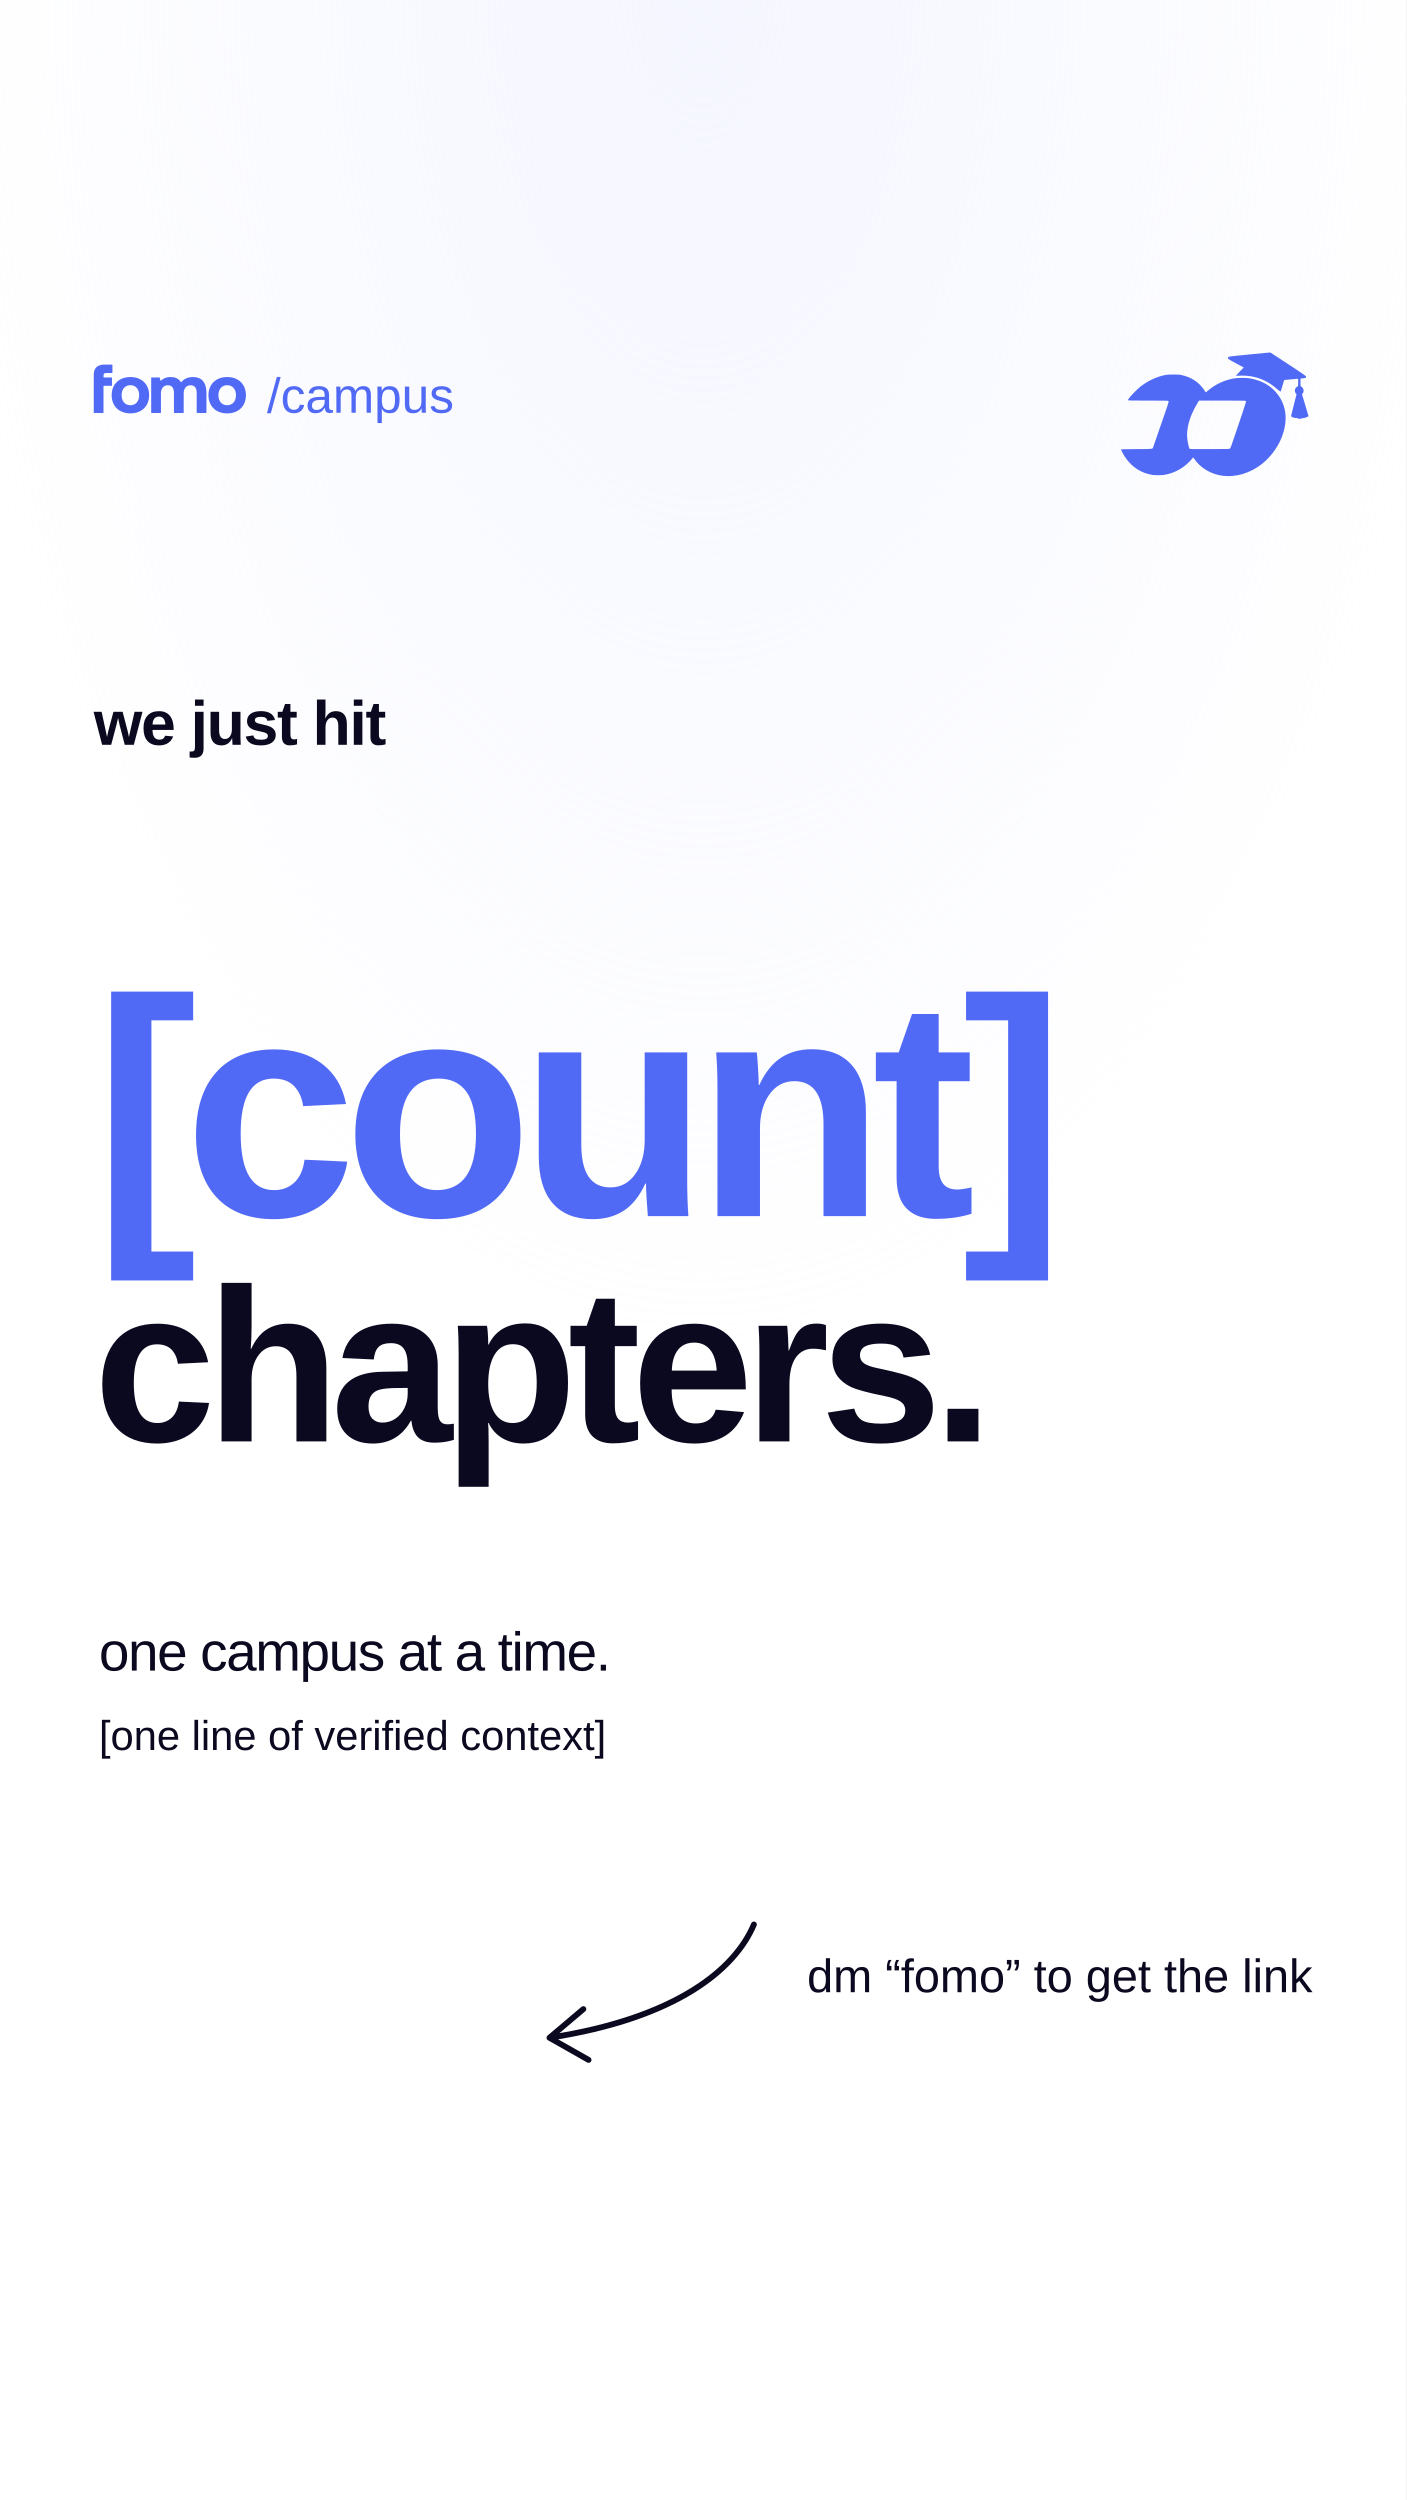
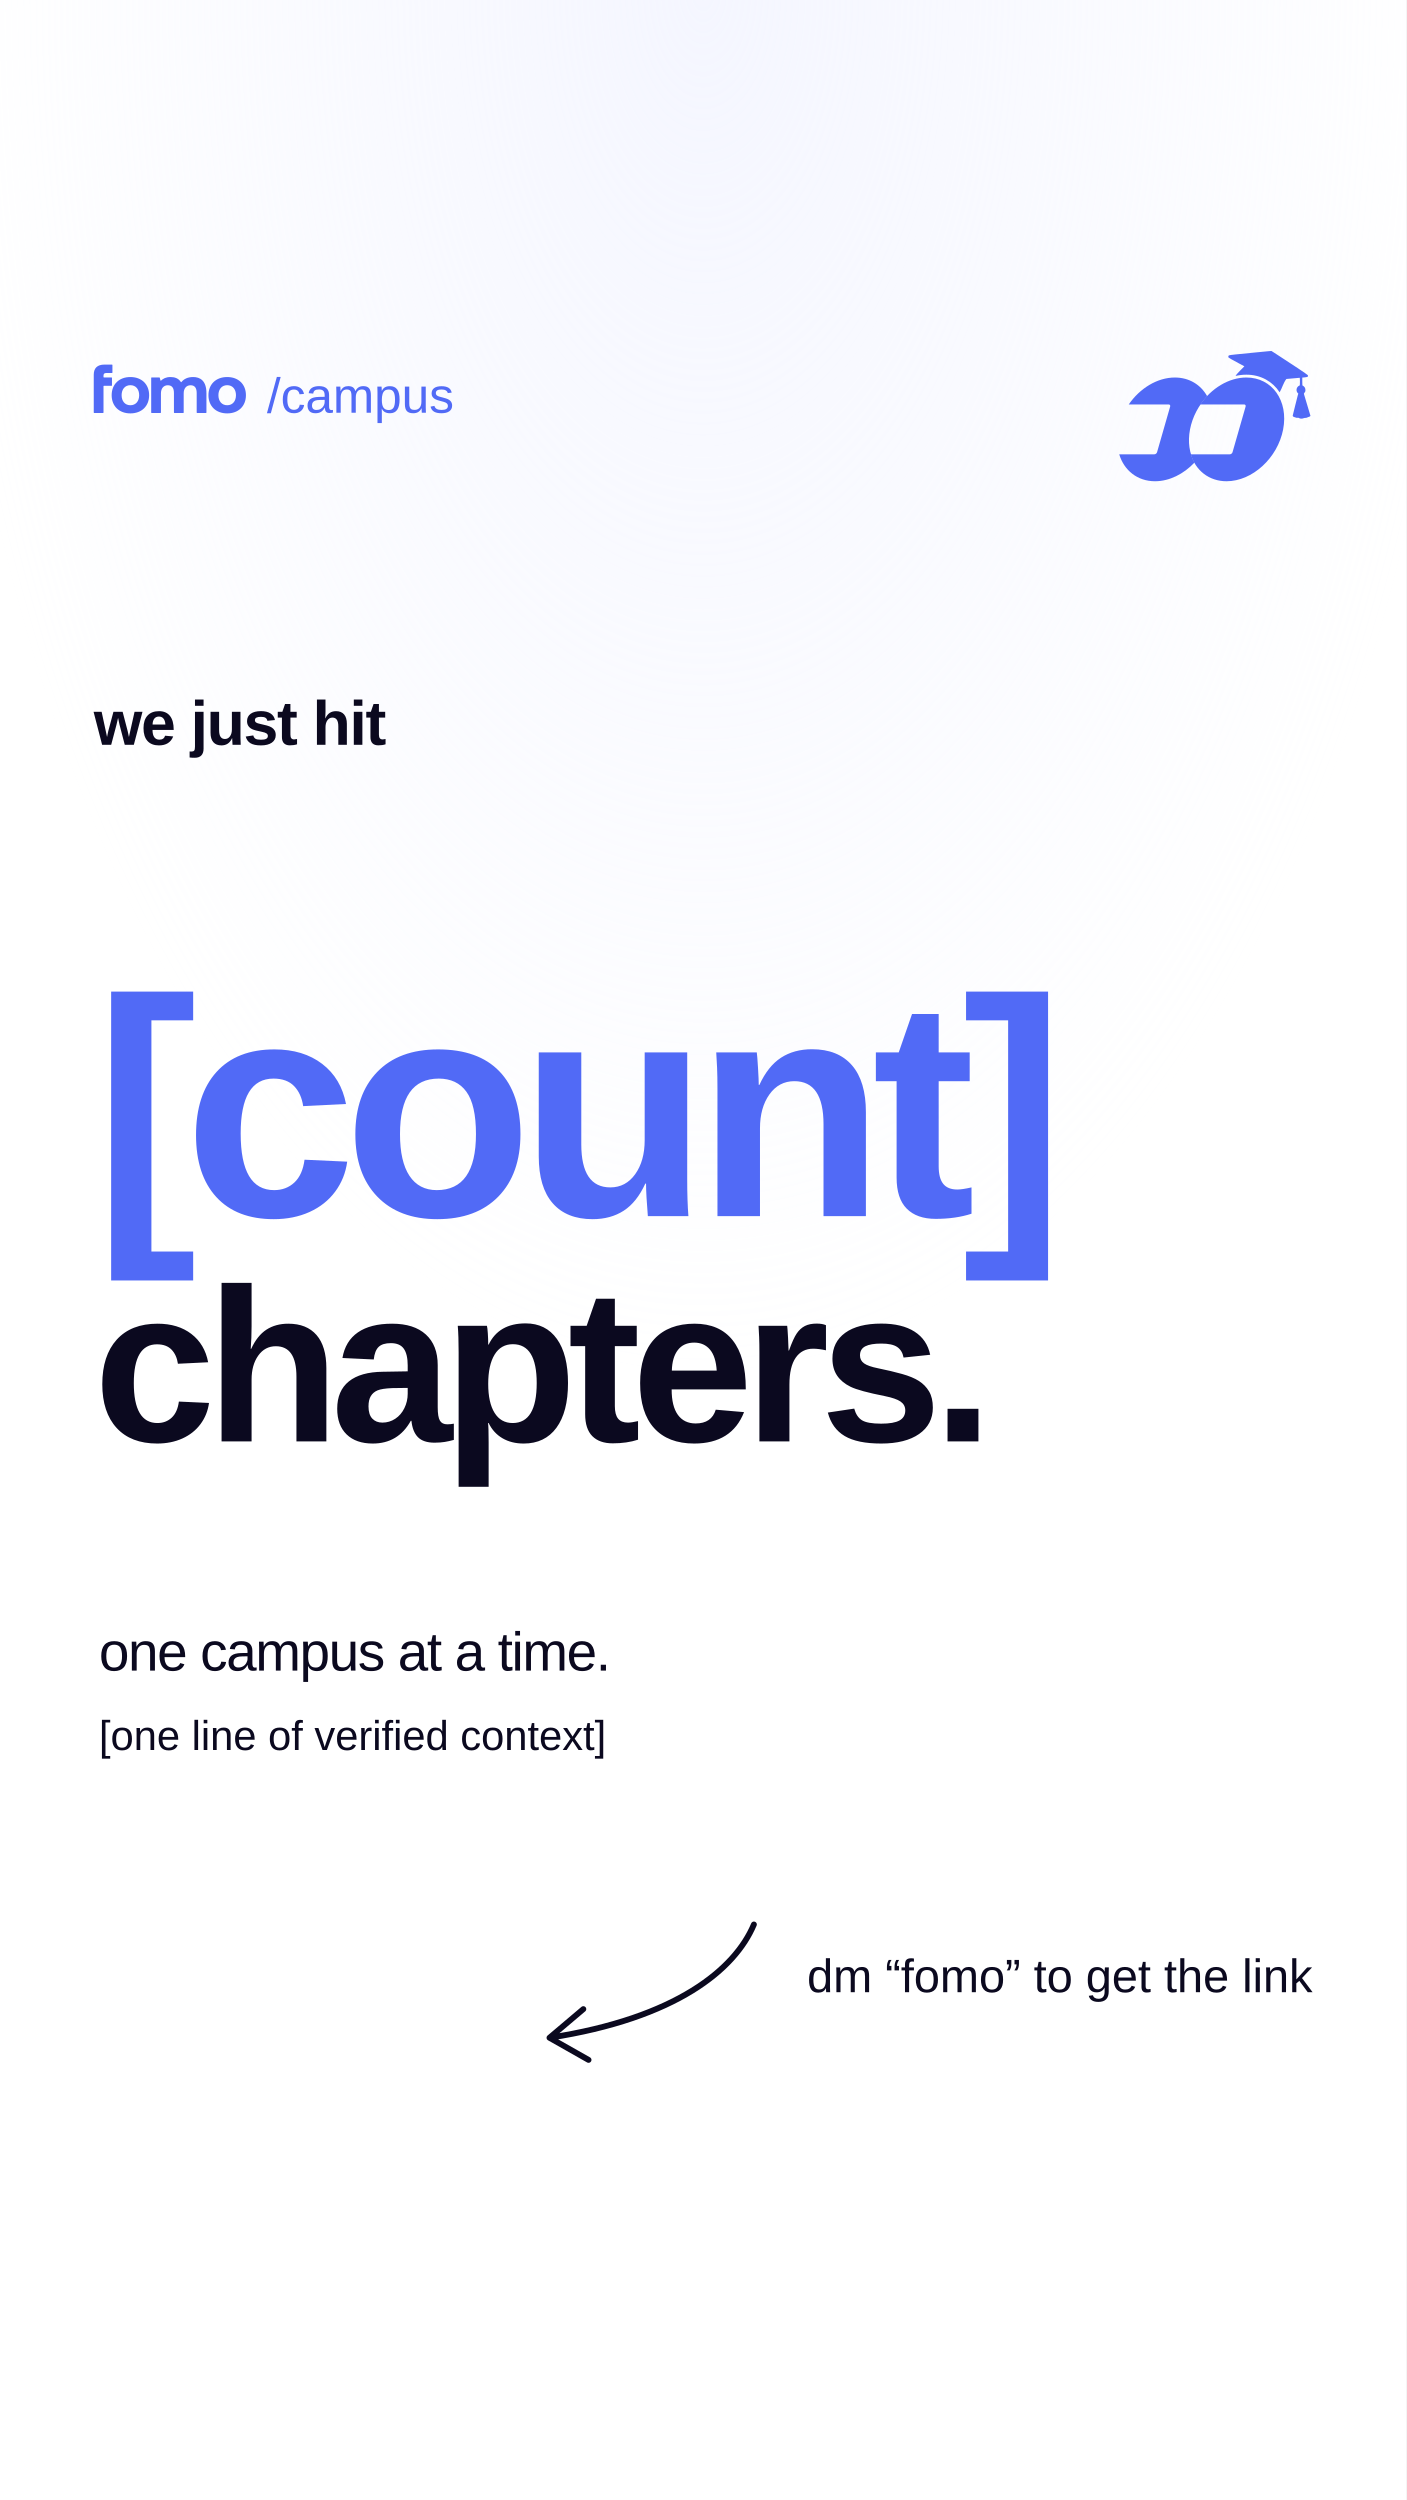
<svg xmlns="http://www.w3.org/2000/svg" xmlns:xlink="http://www.w3.org/1999/xlink" width="1080" height="1920" viewBox="0 0 1080 1920" role="img" aria-labelledby="title description">
  <defs>
    <style>text{font-family:Aeonik,Arial,sans-serif}</style>
-     <symbol id="fomo-campus-mark" viewBox="0 0 620 415">
-       <g fill="currentColor" fill-rule="evenodd" transform="translate(-240.190 -291.993) scale(0.815589)">
-         <path d="M704.000,851.489 C659.298,845.350 618.849,821.276 595.279,786.779 L590.531,779.831 L586.540,784.665 C558.138,819.063 520.232,841.118 477.500,848.109 C467.438,849.755 440.897,849.775 431.000,848.144 C390.066,841.399 356.287,820.720 330.727,786.759 C320.650,773.369 307.823,749.353 310.282,748.480 C310.952,748.242 338.147,747.924 370.715,747.774 C437.969,747.463 431.842,748.359 435.217,738.339 C436.299,735.128 440.265,723.725 444.030,713.000 C452.124,689.943 474.687,624.651 486.579,589.869 C491.210,576.322 495.000,564.542 495.000,563.691 C495.000,562.839 494.293,561.436 493.429,560.571 C492.027,559.170 483.541,559.000 415.051,559.000 C348.565,559.000 338.080,558.802 337.020,557.524 C336.010,556.307 336.975,554.517 342.549,547.274 C351.040,536.242 375.944,511.356 386.500,503.355 C415.124,481.659 446.747,466.787 479.000,459.852 C488.127,457.890 492.509,457.588 512.500,457.547 C533.032,457.505 536.614,457.749 545.881,459.824 C584.401,468.449 613.143,487.752 633.619,518.750 C636.617,523.288 639.264,527.000 639.501,527.000 C639.739,527.000 642.144,525.037 644.846,522.637 C674.311,496.467 711.276,478.895 750.500,472.411 C763.328,470.290 794.041,469.982 806.500,471.849 C856.836,479.392 895.899,501.942 921.968,538.507 C954.832,584.602 958.909,641.335 933.881,704.280 C919.198,741.207 891.383,778.611 859.500,804.302 C813.865,841.075 756.010,858.632 704.000,851.489 Z M733.852,745.500 C734.901,744.400 737.568,738.100 739.778,731.500 C741.988,724.900 748.839,704.875 755.003,687.000 C774.125,631.539 796.000,565.624 796.000,563.462 C796.000,562.328 795.460,560.860 794.800,560.200 C793.884,559.284 772.221,559.000 703.396,559.000 L613.193,559.000 L607.900,567.250 C600.996,578.011 590.163,598.929 584.528,612.379 C570.986,644.701 564.625,678.053 567.010,704.228 C568.643,722.141 573.768,744.378 576.815,746.768 C578.095,747.772 594.392,747.980 655.188,747.768 C730.463,747.505 731.982,747.461 733.852,745.500 Z M998.299,628.894 C996.539,628.385 994.824,627.524 994.489,626.982 C994.146,626.428 992.190,626.266 990.022,626.612 C987.410,627.030 985.121,626.708 982.929,625.615 C981.149,624.727 978.923,624.000 977.981,624.000 C975.197,624.000 970.787,619.991 971.523,618.130 C971.877,617.233 975.979,600.548 980.638,581.052 C985.297,561.556 989.956,543.106 990.991,540.052 L992.872,534.500 L990.500,532.000 C982.248,523.304 985.952,507.770 997.250,503.694 C998.807,503.132 999.000,501.464 999.000,488.531 C999.000,480.539 998.672,474.000 998.272,474.000 C995.946,474.000 949.957,478.091 947.317,478.533 C943.666,479.144 944.526,477.033 936.947,504.000 C934.088,514.175 931.444,522.838 931.072,523.252 C930.186,524.238 922.689,519.440 916.433,513.885 C885.904,486.771 853.740,470.988 815.991,464.599 C802.027,462.235 782.154,461.195 768.545,462.114 C761.969,462.559 756.404,462.737 756.178,462.511 C755.952,462.285 762.816,454.929 771.432,446.164 L787.096,430.229 L769.798,420.922 C739.352,404.542 727.553,397.893 726.782,396.682 C725.220,394.225 725.982,390.057 728.250,388.655 C729.634,387.800 738.967,386.442 752.500,385.127 C764.600,383.951 796.325,380.774 823.000,378.067 C849.675,375.360 875.775,372.844 881.000,372.477 L890.500,371.808 L909.000,383.723 C968.284,421.904 1027.749,461.663 1028.963,463.931 C1030.330,466.486 1029.516,469.662 1027.182,470.880 C1026.257,471.362 1021.562,472.077 1016.750,472.468 L1008.000,473.180 L1008.000,488.590 C1008.000,499.093 1008.349,504.000 1009.096,504.000 C1011.343,504.000 1016.111,508.296 1018.023,512.044 C1020.213,516.339 1020.635,523.898 1018.875,527.316 C1018.256,528.517 1016.830,530.510 1015.706,531.745 C1013.883,533.746 1013.790,534.397 1014.850,537.745 C1015.504,539.810 1021.252,559.030 1027.624,580.456 L1039.210,619.412 L1036.994,621.206 C1035.775,622.193 1033.954,623.000 1032.946,623.000 C1031.939,623.000 1029.564,623.915 1027.670,625.032 C1025.599,626.254 1022.684,627.005 1020.362,626.915 C1018.238,626.833 1014.700,627.473 1012.500,628.339 C1008.042,630.092 1003.110,630.285 998.299,628.894 Z" />
+     <symbol id="fomo-campus-mark" viewBox="8.462 10.242 96.553 66.399">
+       <g fill="currentColor">
+         <path d="M36.975 24.359C44.107 24.359 49.794 27.951 52.948 33.596C48.763 38.042 45.662 43.761 44.468 50C43.274 56.239 44.187 61.957 46.67 66.403C41.355 72.047 34.293 75.641 27.161 75.641C18.432 75.641 11.866 70.259 9.462 62.32H26.848C27.416 62.319 28.006 61.859 28.169 61.293L34.649 38.704C34.81 38.138 34.481 37.678 33.915 37.678H14.179C19.621 29.74 28.247 24.359 36.975 24.359Z" />
+         <path d="M72.329 24.359C85.078 24.359 93.216 35.837 90.506 49.999C87.797 64.16 75.265 75.641 62.515 75.641C53.786 75.641 47.22 70.259 44.816 62.32H64.154C64.722 62.319 65.313 61.859 65.476 61.293L71.954 38.704C72.116 38.138 71.788 37.678 71.221 37.678H49.532C54.974 29.74 63.6 24.359 72.329 24.359Z" />
+       </g>
+       <g fill="currentColor" fill-rule="evenodd" transform="translate(-30.72947 -36.96659) scale(0.1296604)">
+         <path d="M998.299,628.894 C996.539,628.385 994.824,627.524 994.489,626.982 C994.146,626.428 992.190,626.266 990.022,626.612 C987.410,627.030 985.121,626.708 982.929,625.615 C981.149,624.727 978.923,624.000 977.981,624.000 C975.197,624.000 970.787,619.991 971.523,618.130 C971.877,617.233 975.979,600.548 980.638,581.052 C985.297,561.556 989.956,543.106 990.991,540.052 L992.872,534.500 L990.500,532.000 C982.248,523.304 985.952,507.770 997.250,503.694 C998.807,503.132 999.000,501.464 999.000,488.531 C999.000,480.539 998.672,474.000 998.272,474.000 C995.946,474.000 949.957,478.091 947.317,478.533 C935.748,493.339 930.894,513.9 921.639,529.325 C914.891,519.031 907.019,509.67 898.139,501.427 C889.259,493.183 879.369,486.058 868.608,480.233 C857.847,474.409 846.214,469.886 833.866,466.827 C821.518,463.767 808.455,462.17 794.83,462.17 C780.958,462.17 767.158,463.824 753.624,466.942 C755.952,462.285 762.816,454.929 771.432,446.164 L787.096,430.229 L769.798,420.922 C739.352,404.542 727.553,397.893 726.782,396.682 C725.220,394.225 725.982,390.057 728.250,388.655 C729.634,387.800 738.967,386.442 752.500,385.127 C764.600,383.951 796.325,380.774 823.000,378.067 C849.675,375.360 875.775,372.844 881.000,372.477 L890.500,371.808 L909.000,383.723 C968.284,421.904 1027.749,461.663 1028.963,463.931 C1030.330,466.486 1029.516,469.662 1027.182,470.880 C1026.257,471.362 1021.562,472.077 1016.750,472.468 L1008.000,473.180 L1008.000,488.590 C1008.000,499.093 1008.349,504.000 1009.096,504.000 C1011.343,504.000 1016.111,508.296 1018.023,512.044 C1020.213,516.339 1020.635,523.898 1018.875,527.316 C1018.256,528.517 1016.830,530.510 1015.706,531.745 C1013.883,533.746 1013.790,534.397 1014.850,537.745 C1015.504,539.810 1021.252,559.030 1027.624,580.456 L1039.210,619.412 L1036.994,621.206 C1035.775,622.193 1033.954,623.000 1032.946,623.000 C1031.939,623.000 1029.564,623.915 1027.670,625.032 C1025.599,626.254 1022.684,627.005 1020.362,626.915 C1018.238,626.833 1014.700,627.473 1012.500,628.339 C1008.042,630.092 1003.110,630.285 998.299,628.894 Z" />
      </g>
    </symbol>
    <symbol id="fomo-wordmark" viewBox="0 0 352 113">
      <path d="M0.003 23.325C0.003 8.468 7.991 0 24.923 0H42.105C42.675 0 43.134 0.46 43.134 1.029V18.462C43.134 19.031 42.675 19.49 42.105 19.49H28.757C24.443 19.49 22.526 21.408 22.526 25.561V28.685C22.526 29.255 22.985 29.714 23.555 29.714H41.076C41.646 29.714 42.105 30.174 42.105 30.743V48.014C42.105 48.584 41.646 49.043 41.076 49.043H23.555C22.985 49.043 22.526 49.503 22.526 50.072V110.797C22.526 111.366 22.066 111.826 21.497 111.826H1.029C0.46 111.826 0 111.366 0 110.797V23.325H0.003Z" fill="currentColor" />
      <path d="M41.381 70.769C41.381 45.528 58.636 28.757 84.673 28.757C110.711 28.757 127.965 45.531 127.965 70.769C127.965 96.008 110.711 112.782 84.673 112.782C58.636 112.782 41.381 96.008 41.381 70.769ZM104.959 70.769C104.959 57.192 97.291 47.606 84.67 47.606C72.049 47.606 64.384 57.192 64.384 70.769C64.384 84.347 72.052 93.933 84.67 93.933C97.287 93.933 104.959 84.347 104.959 70.769Z" fill="currentColor" />
      <path d="M260.369 65.978V110.796C260.369 111.366 259.909 111.825 259.34 111.825H238.872C238.302 111.825 237.843 111.366 237.843 110.796V65.817C237.843 53.995 233.371 47.767 223.785 47.767C214.199 47.767 207.491 54.794 207.81 67.415V110.796C207.81 111.366 207.35 111.825 206.781 111.825H186.313C185.744 111.825 185.284 111.366 185.284 110.796V65.817C185.284 53.995 180.812 47.767 171.065 47.767C161.318 47.767 155.251 55.117 155.251 66.616V110.796C155.251 111.366 154.792 111.825 154.222 111.825H133.754C133.185 111.825 132.725 111.366 132.725 110.796V30.746C132.725 30.177 133.185 29.717 133.754 29.717H151.571C152.044 29.717 152.456 30.039 152.569 30.495L154.088 36.58C154.246 37.211 155.028 37.447 155.501 37.002C160.183 32.615 166.476 28.757 177.451 28.757C186.961 28.757 195.882 31.703 201.246 40.284C201.565 40.791 202.281 40.836 202.652 40.362C208.307 33.136 217.317 28.757 229.687 28.757C245.662 28.757 260.358 37.063 260.358 65.978H260.369Z" fill="currentColor" />
      <path d="M265.029 70.769C265.029 45.528 282.284 28.757 308.321 28.757C334.359 28.757 351.613 45.531 351.613 70.769C351.613 96.008 334.359 112.782 308.321 112.782C282.284 112.782 265.029 96.008 265.029 70.769ZM328.607 70.769C328.607 57.192 320.939 47.606 308.318 47.606C295.697 47.606 288.032 57.192 288.032 70.769C288.032 84.347 295.7 93.933 308.318 93.933C320.935 93.933 328.607 84.347 328.607 70.769Z" fill="currentColor" />
    </symbol>
    <radialGradient id="glow" cx="0.5" cy="0" r="0.55">
      <stop stop-color="#EAEDFF" stop-opacity="0.5" />
      <stop offset="1" stop-color="#EAEDFF" stop-opacity="0" />
    </radialGradient>
  </defs>
  <g id="background">
    <rect width="1080" height="1920" fill="#FFFFFF" />
    <rect width="1080" height="1920" fill="url(#glow)" />
  </g>
  <g id="brand" color="#516AF6">
    <use href="#fomo-wordmark" xlink:href="#fomo-wordmark" x="72" y="280" width="117" height="37.560" />
    <text x="205" y="317" font-size="38" fill="#516AF6" font-weight="500">/campus</text>
-     <use href="#fomo-campus-mark" xlink:href="#fomo-campus-mark" x="858" y="268" width="150" height="100.403" />
+     <use href="#fomo-campus-mark" xlink:href="#fomo-campus-mark" x="858" y="268" width="150" height="103.154" />
  </g>
  <g id="editable-chapter-milestone">
    <text x="72" y="572" font-size="48" fill="#0B091F" font-weight="700" letter-spacing="-1">we just hit</text>
    <text x="72" y="934" font-size="238" fill="#516AF6" font-weight="700" letter-spacing="-10">[count]</text>
    <text x="72" y="1107" font-size="168" fill="#0B091F" font-weight="700" letter-spacing="-7">chapters.</text>
    <text x="76" y="1283" font-size="42" fill="#0B091F" font-weight="500" letter-spacing="-1">one campus at a time.</text>
    <text x="76" y="1344" font-size="32" fill="#0B091F" font-weight="400">[one line of verified context]</text>
  </g>
  <g id="editable-call-to-action">
    <text x="1008" y="1530" font-size="36" fill="#0B091F" font-weight="500" text-anchor="end">dm “fomo” to get the link</text>
    <path id="cta-arrow" d="M157 0C142.5 34.5 97.5 72 0 87M26 65L0 87L30 104" transform="translate(422 1478)" fill="none" stroke="#0B091F" stroke-width="4.5" stroke-linecap="round" stroke-linejoin="round" />
  </g>
</svg>
